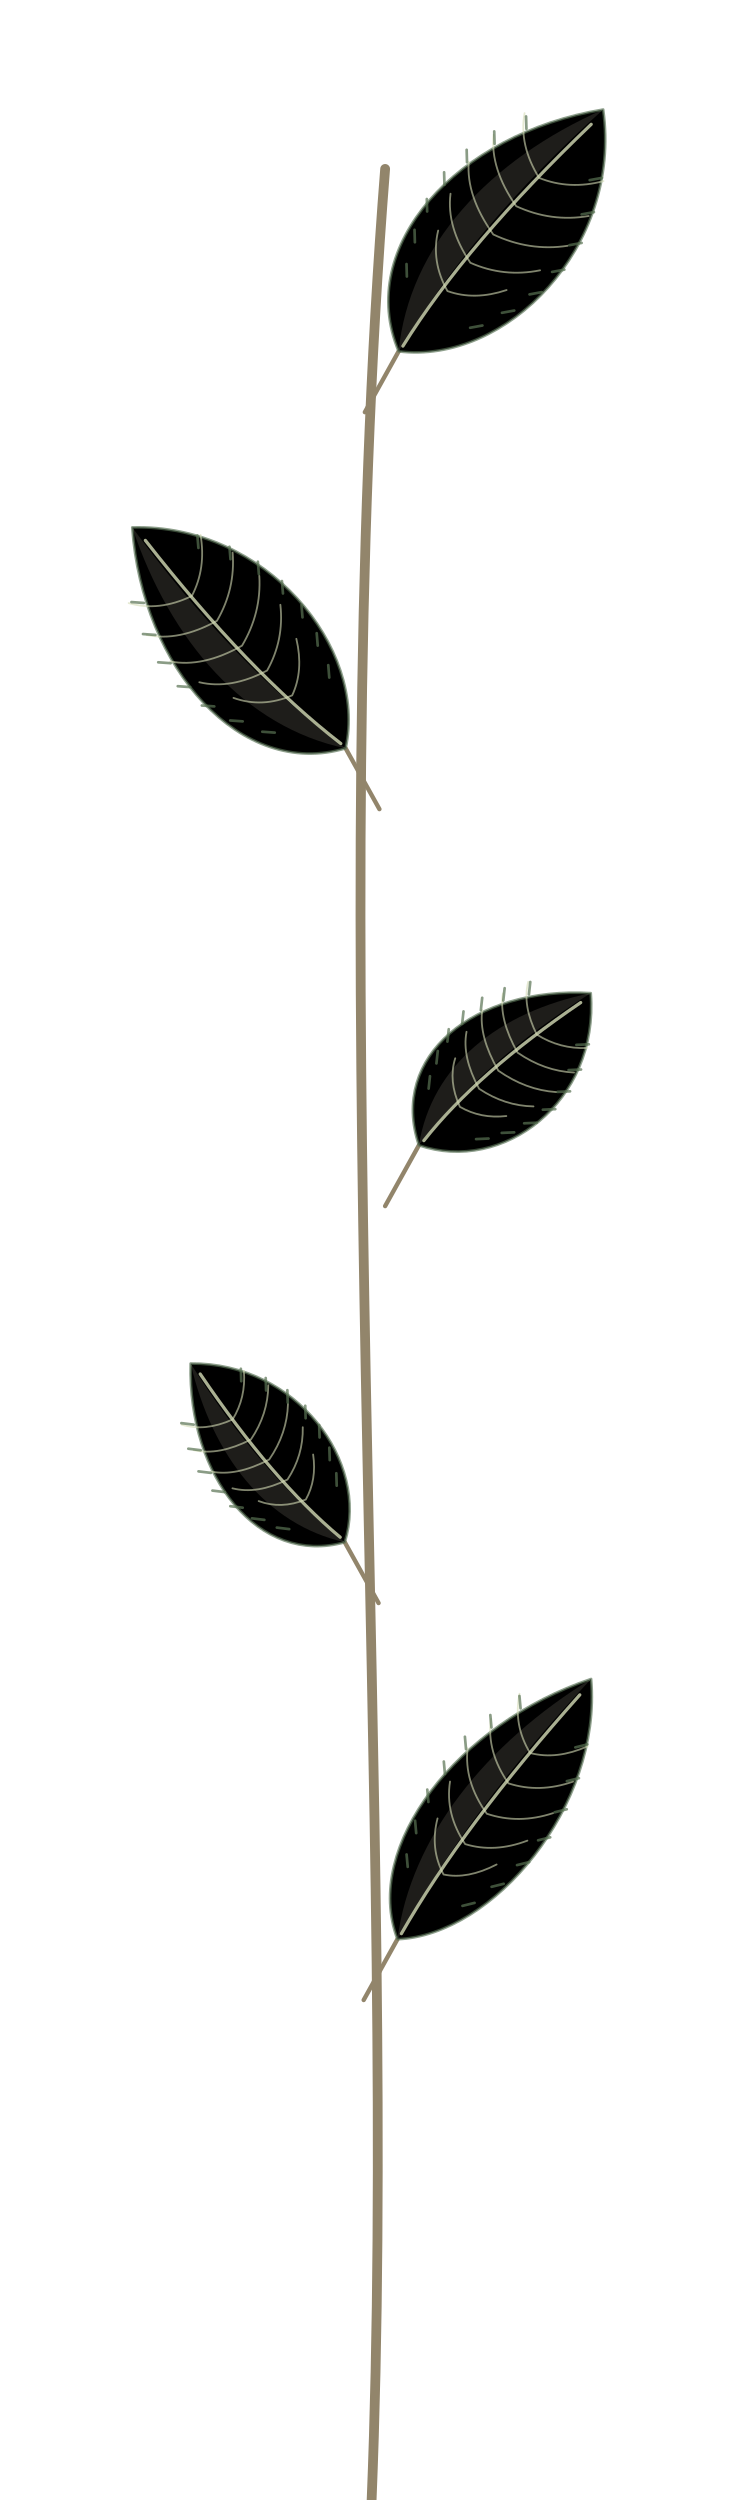
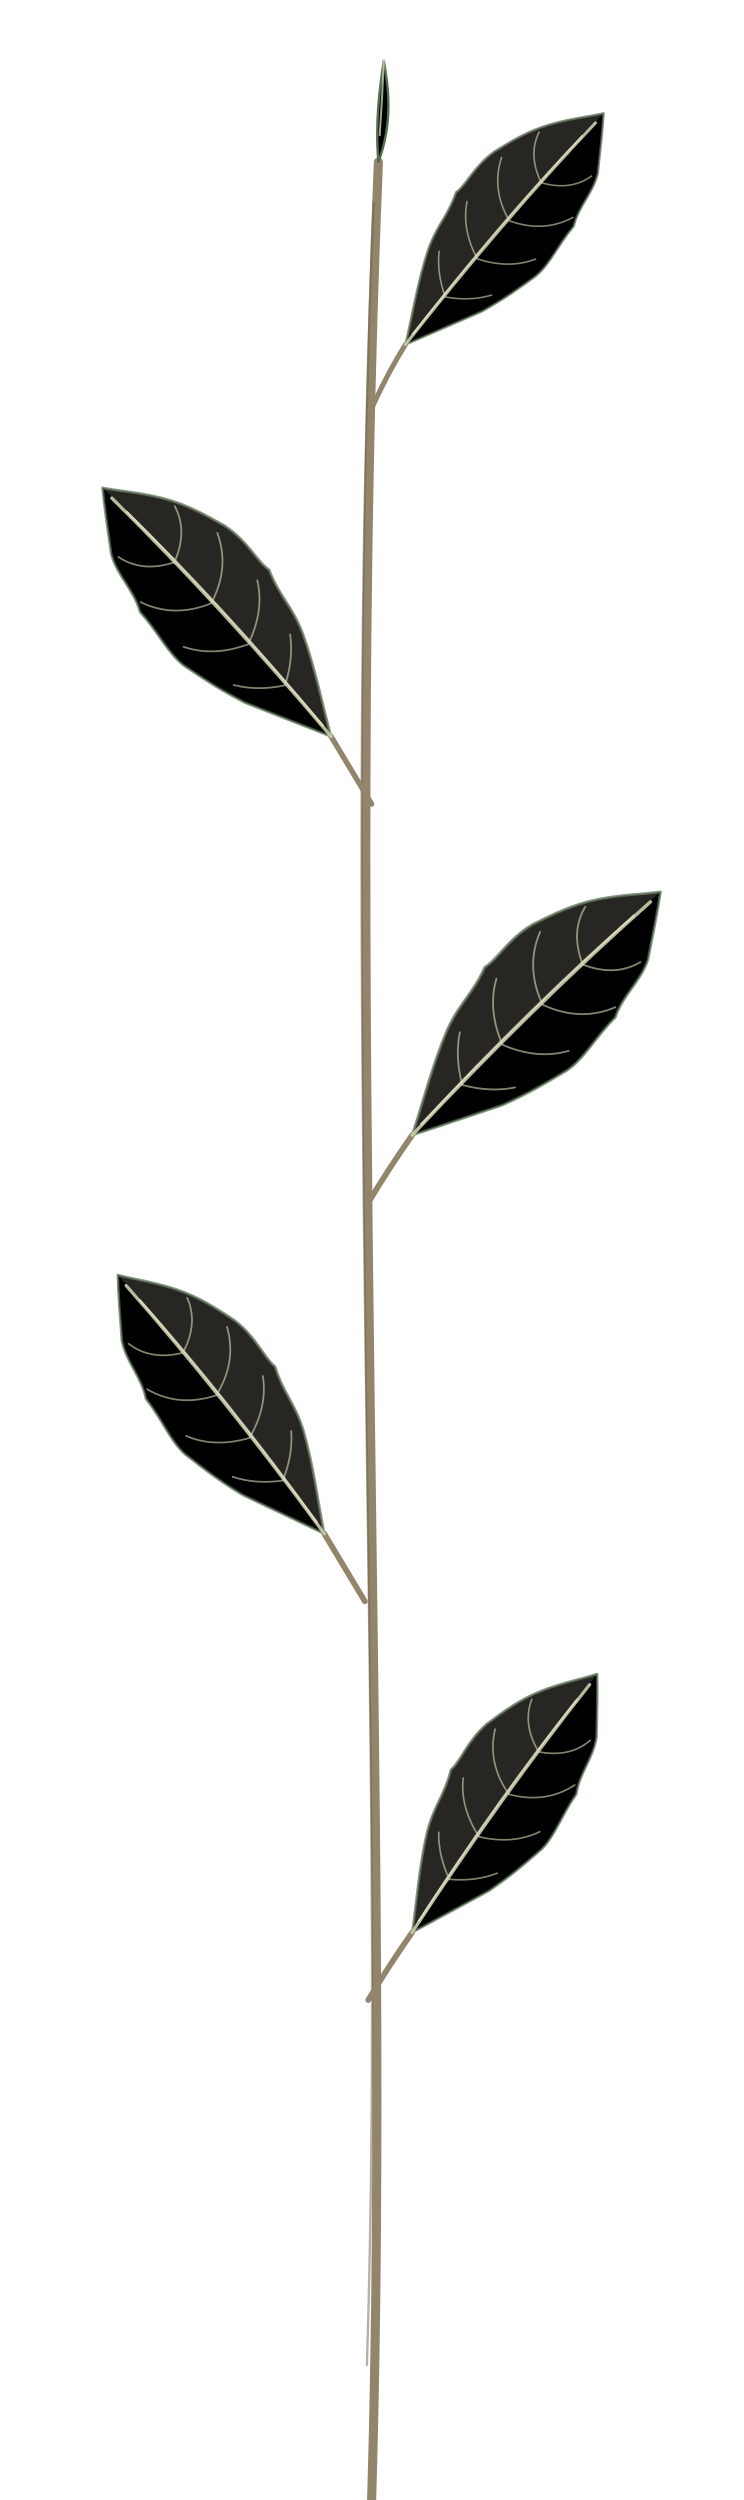
<svg xmlns="http://www.w3.org/2000/svg" width="110" height="370" viewBox="0 0 110 370" stroke-linecap="round" stroke-linejoin="round">
-   <path d="M55 370C59 271 48 139 57 25" fill="none" stroke="#92856b" stroke-width="1.45" opacity="1" />
-   <path d="M54.0 61.0L59.0 52.0" fill="none" stroke="#92856b" stroke-width="0.65" opacity="1" />
-   <g transform="translate(59.0 52.0) rotate(39.0) scale(1)">
-     <path d="M0 0C-14.82 -7.966 -13.585 -30.458 1 -46.859C16.055 -32.801 13.585 -8.435 0 0Z" fill="__COLOR__" stroke="#546e50" stroke-width="0.4" stroke-opacity=".65" />
-     <path d="M0 0C-8.645 -13.12 -7.41 -30.458 1 -46.859Q-3.087 -21.086 0 0Z" fill="#fff5df" opacity=".12" />
-     <path d="M0 -1Q-2.223 -18.743 1 -44.047" fill="none" stroke="#d5dcb6" stroke-width="0.48" opacity="0.8" />
-     <path d="M0 -11.48Q-4.693 -13.355 -6.704 -17.572M0 -11.48Q4.022 -12.886 6.704 -17.103M0 -16.869Q-6.101 -18.743 -8.716 -22.961M0 -16.869Q5.23 -18.275 8.716 -22.492M0 -22.258Q-6.722 -24.132 -9.603 -28.349M0 -22.258Q5.762 -23.664 9.603 -27.881M0 -27.647Q-6.475 -29.521 -9.251 -33.738M0 -27.647Q5.55 -29.052 9.251 -33.27M0 -33.035Q-5.392 -34.91 -7.703 -39.127M0 -33.035Q4.622 -34.441 7.703 -38.658" fill="none" stroke="#d5dcb6" stroke-width="0.27" opacity="0.6" />
-     <path d="M-6.025 -9.372l-1.2 -1.4" fill="none" stroke="#597252" stroke-width="0.4" opacity="0.7" />
-     <path d="M6.025 -9.372l1.2 -1.4" fill="none" stroke="#597252" stroke-width="0.4" opacity="0.7" />
-     <path d="M-8.293 -14.058l-1.2 -1.4" fill="none" stroke="#597252" stroke-width="0.4" opacity="0.7" />
-     <path d="M8.293 -14.058l1.2 -1.4" fill="none" stroke="#597252" stroke-width="0.4" opacity="0.7" />
-     <path d="M-9.749 -18.743l-1.2 -1.4" fill="none" stroke="#597252" stroke-width="0.4" opacity="0.7" />
-     <path d="M9.749 -18.743l1.2 -1.4" fill="none" stroke="#597252" stroke-width="0.4" opacity="0.7" />
-     <path d="M-10.25 -23.429l-1.2 -1.4" fill="none" stroke="#597252" stroke-width="0.4" opacity="0.7" />
-     <path d="M10.25 -23.429l1.2 -1.4" fill="none" stroke="#597252" stroke-width="0.4" opacity="0.7" />
-     <path d="M-9.749 -28.115l-1.2 -1.4" fill="none" stroke="#597252" stroke-width="0.4" opacity="0.7" />
-     <path d="M9.749 -28.115l1.2 -1.4" fill="none" stroke="#597252" stroke-width="0.4" opacity="0.7" />
-     <path d="M-8.293 -32.801l-1.2 -1.4" fill="none" stroke="#597252" stroke-width="0.4" opacity="0.7" />
-     <path d="M8.293 -32.801l1.2 -1.4" fill="none" stroke="#597252" stroke-width="0.4" opacity="0.7" />
-     <path d="M-6.025 -37.487l-1.2 -1.4" fill="none" stroke="#597252" stroke-width="0.4" opacity="0.7" />
-     <path d="M6.025 -37.487l1.2 -1.4" fill="none" stroke="#597252" stroke-width="0.4" opacity="0.7" />
+   <defs>
+     <g id="camellia-leaf-r">
+       <path d="M0 0                C-2 -4 -5 -9 -7 -14                C-8.5 -18 -8 -20 -9.5 -24                C-9 -26 -10 -29 -9 -33                C-8 -36 -7 -39 -5 -42                C-3 -45 -1 -47 0.5 -49                C2 -47 4 -44 6 -41                C7.5 -38 7 -35 8.5 -32                C8.5 -28 9.5 -25 9 -22                C8 -18 7.5 -16 6 -12                C4 -8 2 -4 0 0 Z" fill="__COLOR__" stroke="#546e50" stroke-width="0.38" stroke-opacity=".7" stroke-linejoin="round" />
+       <path d="M0 0 C-2 -4 -5 -9 -7 -14 C-8.5 -18 -8 -20 -9.5 -24 C-9 -26 -10 -29 -9 -33 C-8 -36 -7 -39 -5 -42 C-3 -45 -1 -47 0.5 -49 Q-1 -25 0 0 Z" fill="#fff5df" opacity=".16" />
+       <path d="M0 0 Q-0.8 -25 0.5 -47" fill="none" stroke="#d5dcb6" stroke-width="0.48" opacity="0.85" />
+       <path d="M-0.2 -2 Q-1 -25 0.2 -44" fill="none" stroke="#fff5df" stroke-width="0.3" opacity="0.6" />
+       <g fill="none" stroke="#d5dcb6" stroke-width="0.26" opacity="0.6">
+         <path d="M0 -10 Q-3.5 -12 -5.5 -15 M0 -10 Q3.5 -12 5.5 -15" />
+         <path d="M0 -18 Q-5 -20 -7.2 -24 M0 -18 Q5 -20 7.2 -24" />
+         <path d="M0 -26 Q-5.5 -28 -7.5 -33 M0 -26 Q5.5 -28 7.5 -33" />
+         <path d="M0 -34 Q-4.5 -36 -5.5 -40 M0 -34 Q4.5 -36 5.5 -40" />
+       </g>
+     </g>
+     <g id="camellia-leaf-l">
+       <use href="#camellia-leaf-r" transform="scale(-1, 1)" />
+     </g>
+   </defs>
+   <path d="M55 370 C58 270 51 145 56 24" fill="none" stroke="#92856b" stroke-width="1.35" />
+   <path d="M54.3 350 C57.2 260 50.5 145 55.3 30" fill="none" stroke="#6e624c" stroke-width="0.35" opacity="0.5" />
+   <path d="M56 24 C55.5 18 56.2 13 56.8 9 C57.5 13 58.2 18 56 24 Z" fill="__COLOR__" stroke="#546e50" stroke-width="0.35" />
+   <path d="M56.2 20 Q56.6 14 56.8 9" fill="none" stroke="#d5dcb6" stroke-width="0.3" opacity="0.75" />
+   <g>
+     <path d="M55.2 60 Q57.5 55 60 51" fill="none" stroke="#92856b" stroke-width="0.75" />
+     <use href="#camellia-leaf-r" transform="translate(60, 51) rotate(40) scale(0.92)" />
  </g>
-   <path d="M56.152 119.75L51.152 110.75" fill="none" stroke="#92856b" stroke-width="0.65" opacity="1" />
-   <g transform="translate(51.152 110.75) rotate(-45.267) scale(1)">
-     <path d="M0 0C-14.103 -7.725 -12.928 -29.535 1 -45.438C15.278 -31.807 12.928 -8.179 0 0Z" fill="__COLOR__" stroke="#546e50" stroke-width="0.4" stroke-opacity=".65" />
-     <path d="M0 0C-8.227 -12.723 -7.051 -29.535 1 -45.438Q-2.938 -20.447 0 0Z" fill="#fff5df" opacity=".12" />
-     <path d="M0 -1Q-2.115 -18.175 1 -42.712" fill="none" stroke="#d5dcb6" stroke-width="0.48" opacity="0.8" />
-     <path d="M0 -11.132Q-4.466 -12.95 -6.379 -17.039M0 -11.132Q3.828 -12.496 6.379 -16.585M0 -16.358Q-5.806 -18.175 -8.294 -22.265M0 -16.358Q4.977 -17.721 8.294 -21.81M0 -21.583Q-6.397 -23.401 -9.139 -27.49M0 -21.583Q5.483 -22.946 9.139 -27.036M0 -26.809Q-6.162 -28.626 -8.803 -32.716M0 -26.809Q5.282 -28.172 8.803 -32.261M0 -32.034Q-5.131 -33.852 -7.331 -37.941M0 -32.034Q4.398 -33.397 7.331 -37.487" fill="none" stroke="#d5dcb6" stroke-width="0.27" opacity="0.6" />
-     <path d="M-5.734 -9.088l-1.2 -1.4" fill="none" stroke="#597252" stroke-width="0.4" opacity="0.7" />
-     <path d="M5.734 -9.088l1.2 -1.4" fill="none" stroke="#597252" stroke-width="0.4" opacity="0.7" />
-     <path d="M-7.892 -13.632l-1.2 -1.4" fill="none" stroke="#597252" stroke-width="0.4" opacity="0.7" />
-     <path d="M7.892 -13.632l1.2 -1.4" fill="none" stroke="#597252" stroke-width="0.4" opacity="0.7" />
-     <path d="M-9.277 -18.175l-1.2 -1.4" fill="none" stroke="#597252" stroke-width="0.4" opacity="0.7" />
-     <path d="M9.277 -18.175l1.2 -1.4" fill="none" stroke="#597252" stroke-width="0.4" opacity="0.7" />
-     <path d="M-9.754 -22.719l-1.2 -1.4" fill="none" stroke="#597252" stroke-width="0.4" opacity="0.7" />
-     <path d="M9.754 -22.719l1.2 -1.4" fill="none" stroke="#597252" stroke-width="0.4" opacity="0.7" />
-     <path d="M-9.277 -27.263l-1.2 -1.4" fill="none" stroke="#597252" stroke-width="0.4" opacity="0.7" />
-     <path d="M9.277 -27.263l1.2 -1.4" fill="none" stroke="#597252" stroke-width="0.4" opacity="0.7" />
-     <path d="M-7.892 -31.807l-1.2 -1.4" fill="none" stroke="#597252" stroke-width="0.4" opacity="0.7" />
-     <path d="M7.892 -31.807l1.2 -1.4" fill="none" stroke="#597252" stroke-width="0.4" opacity="0.7" />
-     <path d="M-5.734 -36.351l-1.2 -1.4" fill="none" stroke="#597252" stroke-width="0.4" opacity="0.7" />
-     <path d="M5.734 -36.351l1.2 -1.4" fill="none" stroke="#597252" stroke-width="0.4" opacity="0.7" />
+   <g>
+     <path d="M55 119 Q52 114 49 109" fill="none" stroke="#92856b" stroke-width="0.8" />
+     <use href="#camellia-leaf-l" transform="translate(49, 109) rotate(-42) scale(1.02)" />
  </g>
-   <path d="M56.999 178.5L61.999 169.5" fill="none" stroke="#92856b" stroke-width="0.65" opacity="1" />
-   <g transform="translate(61.999 169.5) rotate(46.791) scale(1)">
-     <path d="M0 0C-12.611 -5.771 -11.56 -22.067 1 -33.948C13.662 -23.764 11.56 -6.111 0 0Z" fill="__COLOR__" stroke="#546e50" stroke-width="0.4" stroke-opacity=".65" />
-     <path d="M0 0C-7.356 -9.506 -6.305 -22.067 1 -33.948Q-2.627 -15.277 0 0Z" fill="#fff5df" opacity=".12" />
-     <path d="M0 -1Q-1.892 -13.579 1 -31.912" fill="none" stroke="#d5dcb6" stroke-width="0.48" opacity="0.8" />
-     <path d="M0 -8.317Q-3.993 -9.675 -5.704 -12.731M0 -8.317Q3.423 -9.336 5.704 -12.391M0 -12.221Q-5.192 -13.579 -7.417 -16.635M0 -12.221Q4.45 -13.24 7.417 -16.295M0 -16.126Q-5.72 -17.483 -8.172 -20.539M0 -16.126Q4.903 -17.144 8.172 -20.199M0 -20.03Q-5.51 -21.388 -7.872 -24.443M0 -20.03Q4.723 -21.048 7.872 -24.103M0 -23.934Q-4.589 -25.292 -6.555 -28.347M0 -23.934Q3.933 -24.952 6.555 -28.007" fill="none" stroke="#d5dcb6" stroke-width="0.27" opacity="0.6" />
-     <path d="M-5.127 -6.79l-1.2 -1.4" fill="none" stroke="#597252" stroke-width="0.4" opacity="0.7" />
-     <path d="M5.127 -6.79l1.2 -1.4" fill="none" stroke="#597252" stroke-width="0.4" opacity="0.7" />
-     <path d="M-7.057 -10.185l-1.2 -1.4" fill="none" stroke="#597252" stroke-width="0.4" opacity="0.7" />
-     <path d="M7.057 -10.185l1.2 -1.4" fill="none" stroke="#597252" stroke-width="0.4" opacity="0.7" />
-     <path d="M-8.296 -13.579l-1.2 -1.4" fill="none" stroke="#597252" stroke-width="0.4" opacity="0.7" />
-     <path d="M8.296 -13.579l1.2 -1.4" fill="none" stroke="#597252" stroke-width="0.4" opacity="0.7" />
-     <path d="M-8.722 -16.974l-1.2 -1.4" fill="none" stroke="#597252" stroke-width="0.4" opacity="0.7" />
-     <path d="M8.722 -16.974l1.2 -1.4" fill="none" stroke="#597252" stroke-width="0.4" opacity="0.7" />
-     <path d="M-8.296 -20.369l-1.2 -1.4" fill="none" stroke="#597252" stroke-width="0.4" opacity="0.7" />
-     <path d="M8.296 -20.369l1.2 -1.4" fill="none" stroke="#597252" stroke-width="0.4" opacity="0.7" />
-     <path d="M-7.057 -23.764l-1.2 -1.4" fill="none" stroke="#597252" stroke-width="0.4" opacity="0.7" />
-     <path d="M7.057 -23.764l1.2 -1.4" fill="none" stroke="#597252" stroke-width="0.4" opacity="0.7" />
-     <path d="M-5.127 -27.159l-1.2 -1.4" fill="none" stroke="#597252" stroke-width="0.4" opacity="0.7" />
-     <path d="M5.127 -27.159l1.2 -1.4" fill="none" stroke="#597252" stroke-width="0.4" opacity="0.7" />
+   <g>
+     <path d="M54.5 178 Q57.5 173 61 168" fill="none" stroke="#92856b" stroke-width="0.85" />
+     <use href="#camellia-leaf-r" transform="translate(61, 168) rotate(45) scale(1.05)" />
  </g>
-   <path d="M56.026 237.25L51.026 228.25" fill="none" stroke="#92856b" stroke-width="0.65" opacity="1" />
-   <g transform="translate(51.026 228.25) rotate(-42.419) scale(1)">
-     <path d="M0 0C-11.716 -5.934 -10.739 -22.69 1 -34.908C12.692 -24.436 10.739 -6.284 0 0Z" fill="__COLOR__" stroke="#546e50" stroke-width="0.4" stroke-opacity=".65" />
-     <path d="M0 0C-6.834 -9.774 -5.858 -22.69 1 -34.908Q-2.441 -15.709 0 0Z" fill="#fff5df" opacity=".12" />
-     <path d="M0 -1Q-1.757 -13.963 1 -32.814" fill="none" stroke="#d5dcb6" stroke-width="0.48" opacity="0.8" />
-     <path d="M0 -8.553Q-3.71 -9.949 -5.299 -13.091M0 -8.553Q3.18 -9.6 5.299 -12.742M0 -12.567Q-4.823 -13.963 -6.89 -17.105M0 -12.567Q4.134 -13.614 6.89 -16.756M0 -16.581Q-5.314 -17.978 -7.592 -21.12M0 -16.581Q4.555 -17.629 7.592 -20.771M0 -20.596Q-5.119 -21.992 -7.313 -25.134M0 -20.596Q4.388 -21.643 7.313 -24.785M0 -24.61Q-4.263 -26.007 -6.09 -29.149M0 -24.61Q3.654 -25.658 6.09 -28.799" fill="none" stroke="#d5dcb6" stroke-width="0.27" opacity="0.6" />
-     <path d="M-4.763 -6.982l-1.2 -1.4" fill="none" stroke="#597252" stroke-width="0.4" opacity="0.7" />
-     <path d="M4.763 -6.982l1.2 -1.4" fill="none" stroke="#597252" stroke-width="0.4" opacity="0.7" />
-     <path d="M-6.556 -10.473l-1.2 -1.4" fill="none" stroke="#597252" stroke-width="0.4" opacity="0.7" />
-     <path d="M6.556 -10.473l1.2 -1.4" fill="none" stroke="#597252" stroke-width="0.4" opacity="0.7" />
-     <path d="M-7.707 -13.963l-1.2 -1.4" fill="none" stroke="#597252" stroke-width="0.4" opacity="0.7" />
-     <path d="M7.707 -13.963l1.2 -1.4" fill="none" stroke="#597252" stroke-width="0.4" opacity="0.7" />
-     <path d="M-8.103 -17.454l-1.2 -1.4" fill="none" stroke="#597252" stroke-width="0.4" opacity="0.7" />
-     <path d="M8.103 -17.454l1.2 -1.4" fill="none" stroke="#597252" stroke-width="0.4" opacity="0.7" />
-     <path d="M-7.707 -20.945l-1.2 -1.4" fill="none" stroke="#597252" stroke-width="0.4" opacity="0.7" />
-     <path d="M7.707 -20.945l1.2 -1.4" fill="none" stroke="#597252" stroke-width="0.4" opacity="0.7" />
-     <path d="M-6.556 -24.436l-1.2 -1.4" fill="none" stroke="#597252" stroke-width="0.4" opacity="0.7" />
-     <path d="M6.556 -24.436l1.2 -1.4" fill="none" stroke="#597252" stroke-width="0.4" opacity="0.7" />
-     <path d="M-4.763 -27.927l-1.2 -1.4" fill="none" stroke="#597252" stroke-width="0.4" opacity="0.7" />
-     <path d="M4.763 -27.927l1.2 -1.4" fill="none" stroke="#597252" stroke-width="0.4" opacity="0.7" />
+   <g>
+     <path d="M54 237 Q51 232 48 227" fill="none" stroke="#92856b" stroke-width="0.85" />
+     <use href="#camellia-leaf-l" transform="translate(48, 227) rotate(-38) scale(1.0)" />
  </g>
-   <path d="M53.825 296.0L58.825 287.0" fill="none" stroke="#92856b" stroke-width="0.65" opacity="1" />
-   <g transform="translate(58.825 287.0) rotate(35.46) scale(1)">
-     <path d="M0 0C-12.24 -8.158 -11.22 -31.193 1 -47.99C13.26 -33.593 11.22 -8.638 0 0Z" fill="__COLOR__" stroke="#546e50" stroke-width="0.4" stroke-opacity=".65" />
-     <path d="M0 0C-7.14 -13.437 -6.12 -31.193 1 -47.99Q-2.55 -21.595 0 0Z" fill="#fff5df" opacity=".12" />
-     <path d="M0 -1Q-1.836 -19.196 1 -45.11" fill="none" stroke="#d5dcb6" stroke-width="0.48" opacity="0.8" />
-     <path d="M0 -11.757Q-3.876 -13.677 -5.537 -17.996M0 -11.757Q3.322 -13.197 5.537 -17.516M0 -17.276Q-5.039 -19.196 -7.199 -23.515M0 -17.276Q4.319 -18.716 7.199 -23.035M0 -22.795Q-5.552 -24.715 -7.932 -29.034M0 -22.795Q4.759 -24.235 7.932 -28.554M0 -28.314Q-5.348 -30.233 -7.64 -34.552M0 -28.314Q4.584 -29.753 7.64 -34.073M0 -33.833Q-4.454 -35.752 -6.362 -40.071M0 -33.833Q3.817 -35.272 6.362 -39.591" fill="none" stroke="#d5dcb6" stroke-width="0.27" opacity="0.6" />
-     <path d="M-4.976 -9.598l-1.2 -1.4" fill="none" stroke="#597252" stroke-width="0.4" opacity="0.7" />
-     <path d="M4.976 -9.598l1.2 -1.4" fill="none" stroke="#597252" stroke-width="0.4" opacity="0.7" />
-     <path d="M-6.849 -14.397l-1.2 -1.4" fill="none" stroke="#597252" stroke-width="0.4" opacity="0.7" />
-     <path d="M6.849 -14.397l1.2 -1.4" fill="none" stroke="#597252" stroke-width="0.4" opacity="0.7" />
-     <path d="M-8.052 -19.196l-1.2 -1.4" fill="none" stroke="#597252" stroke-width="0.4" opacity="0.7" />
-     <path d="M8.052 -19.196l1.2 -1.4" fill="none" stroke="#597252" stroke-width="0.4" opacity="0.7" />
-     <path d="M-8.466 -23.995l-1.2 -1.4" fill="none" stroke="#597252" stroke-width="0.4" opacity="0.7" />
-     <path d="M8.466 -23.995l1.2 -1.4" fill="none" stroke="#597252" stroke-width="0.4" opacity="0.7" />
-     <path d="M-8.052 -28.794l-1.2 -1.4" fill="none" stroke="#597252" stroke-width="0.4" opacity="0.7" />
-     <path d="M8.052 -28.794l1.2 -1.4" fill="none" stroke="#597252" stroke-width="0.4" opacity="0.7" />
-     <path d="M-6.849 -33.593l-1.2 -1.4" fill="none" stroke="#597252" stroke-width="0.4" opacity="0.7" />
-     <path d="M6.849 -33.593l1.2 -1.4" fill="none" stroke="#597252" stroke-width="0.4" opacity="0.7" />
-     <path d="M-4.976 -38.392l-1.2 -1.4" fill="none" stroke="#597252" stroke-width="0.4" opacity="0.7" />
-     <path d="M4.976 -38.392l1.2 -1.4" fill="none" stroke="#597252" stroke-width="0.4" opacity="0.7" />
+   <g>
+     <path d="M54.5 296 Q57.5 291 61 286" fill="none" stroke="#92856b" stroke-width="0.85" />
+     <use href="#camellia-leaf-r" transform="translate(61, 286) rotate(35) scale(0.96)" />
  </g>
</svg>
